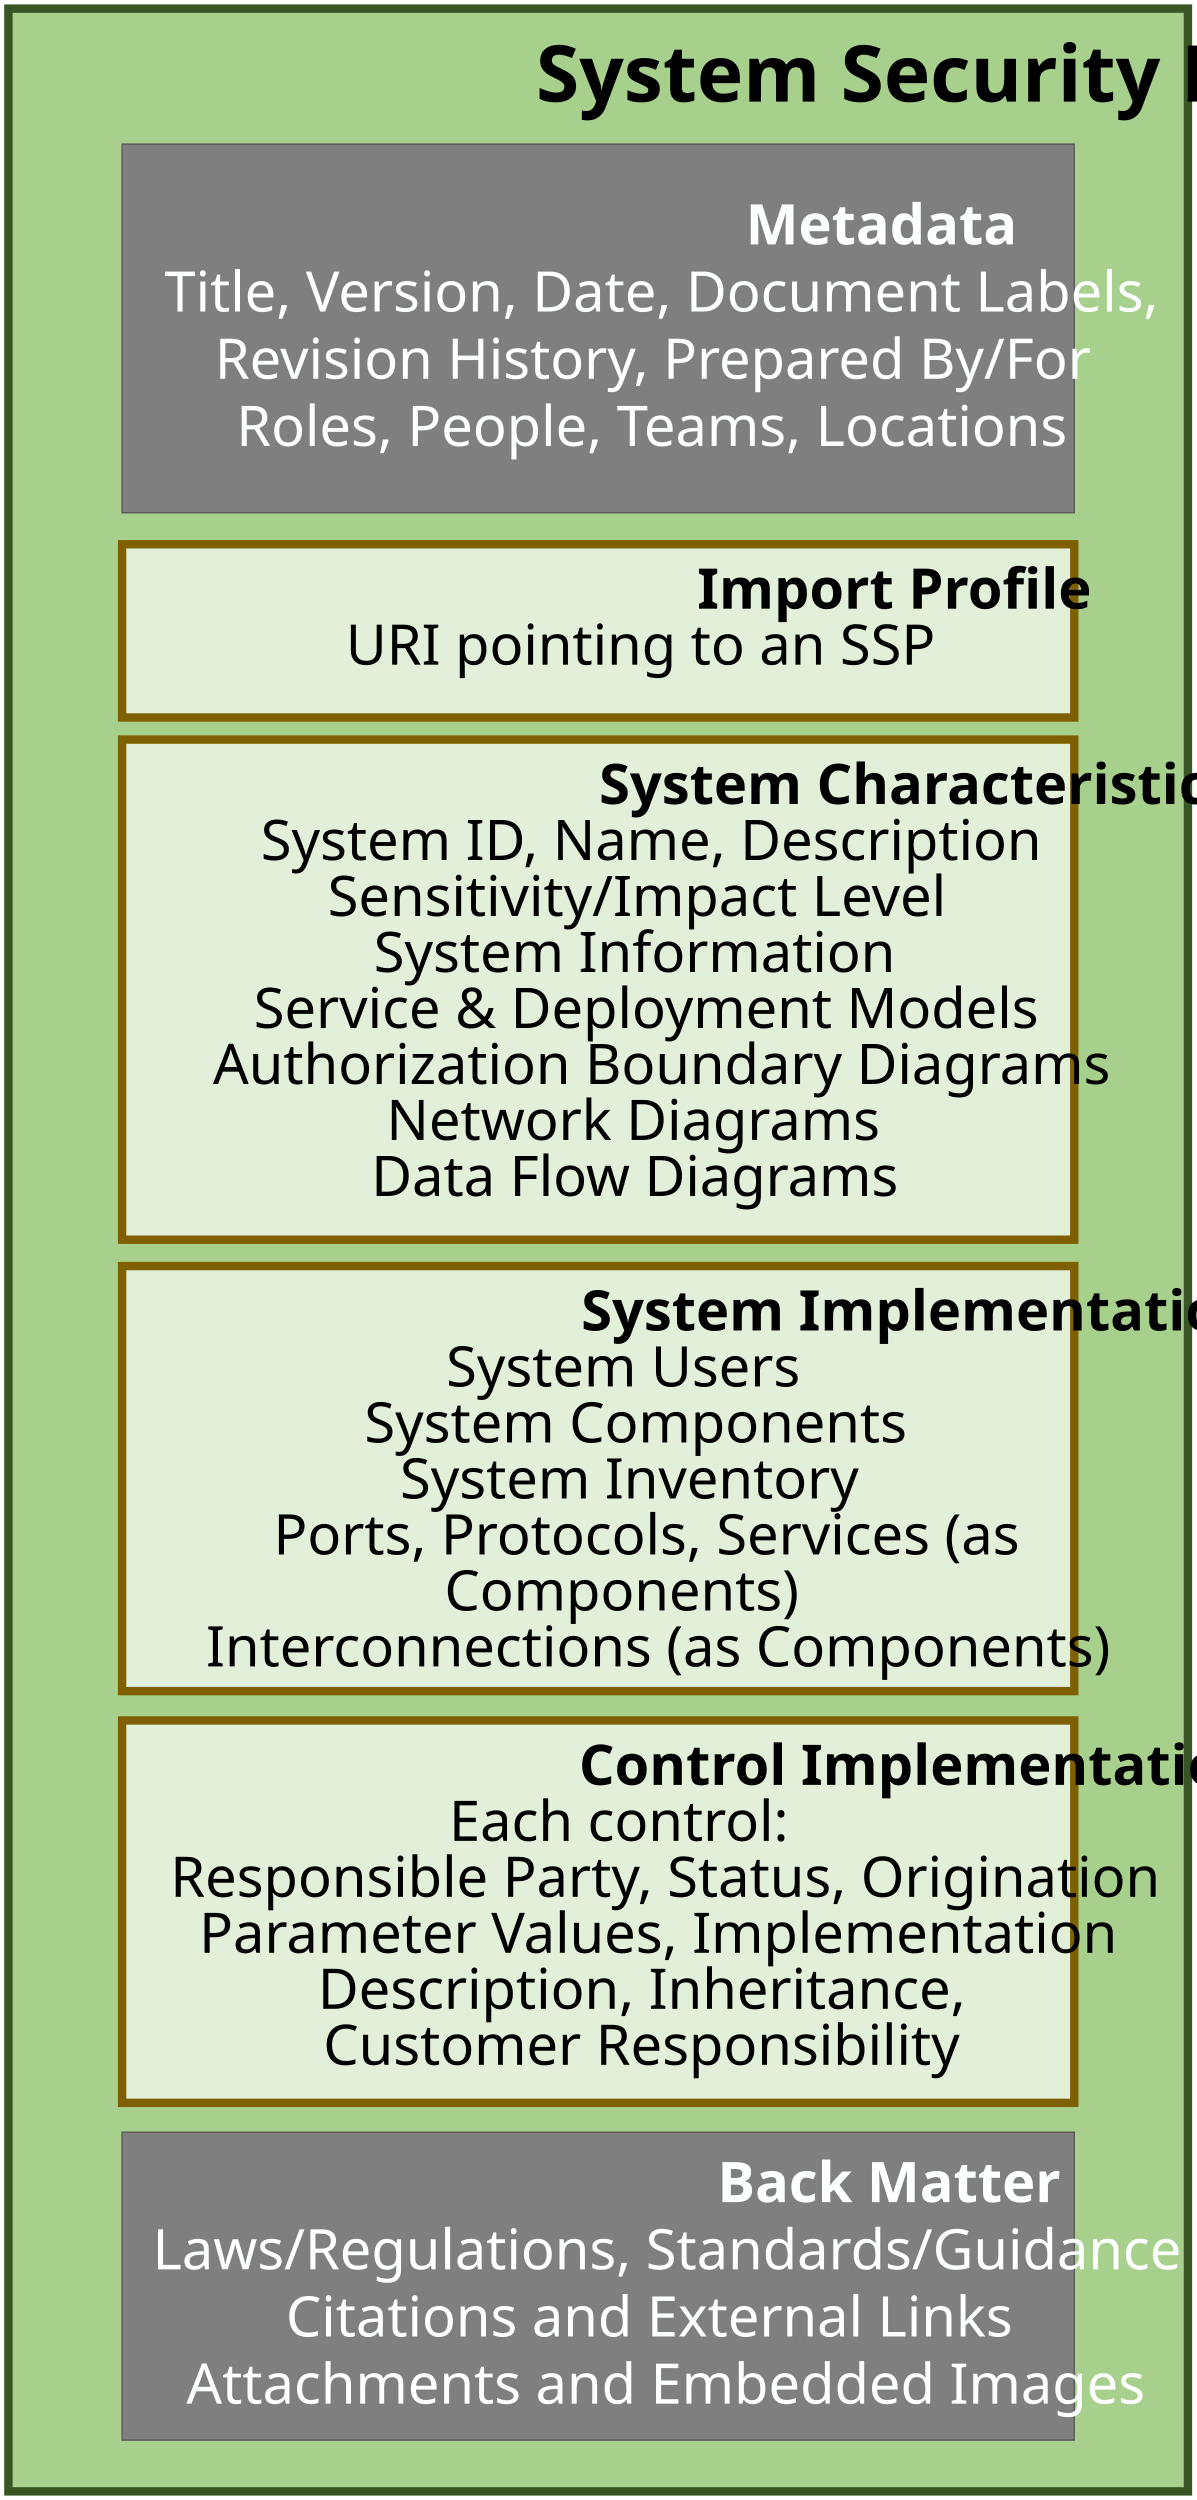
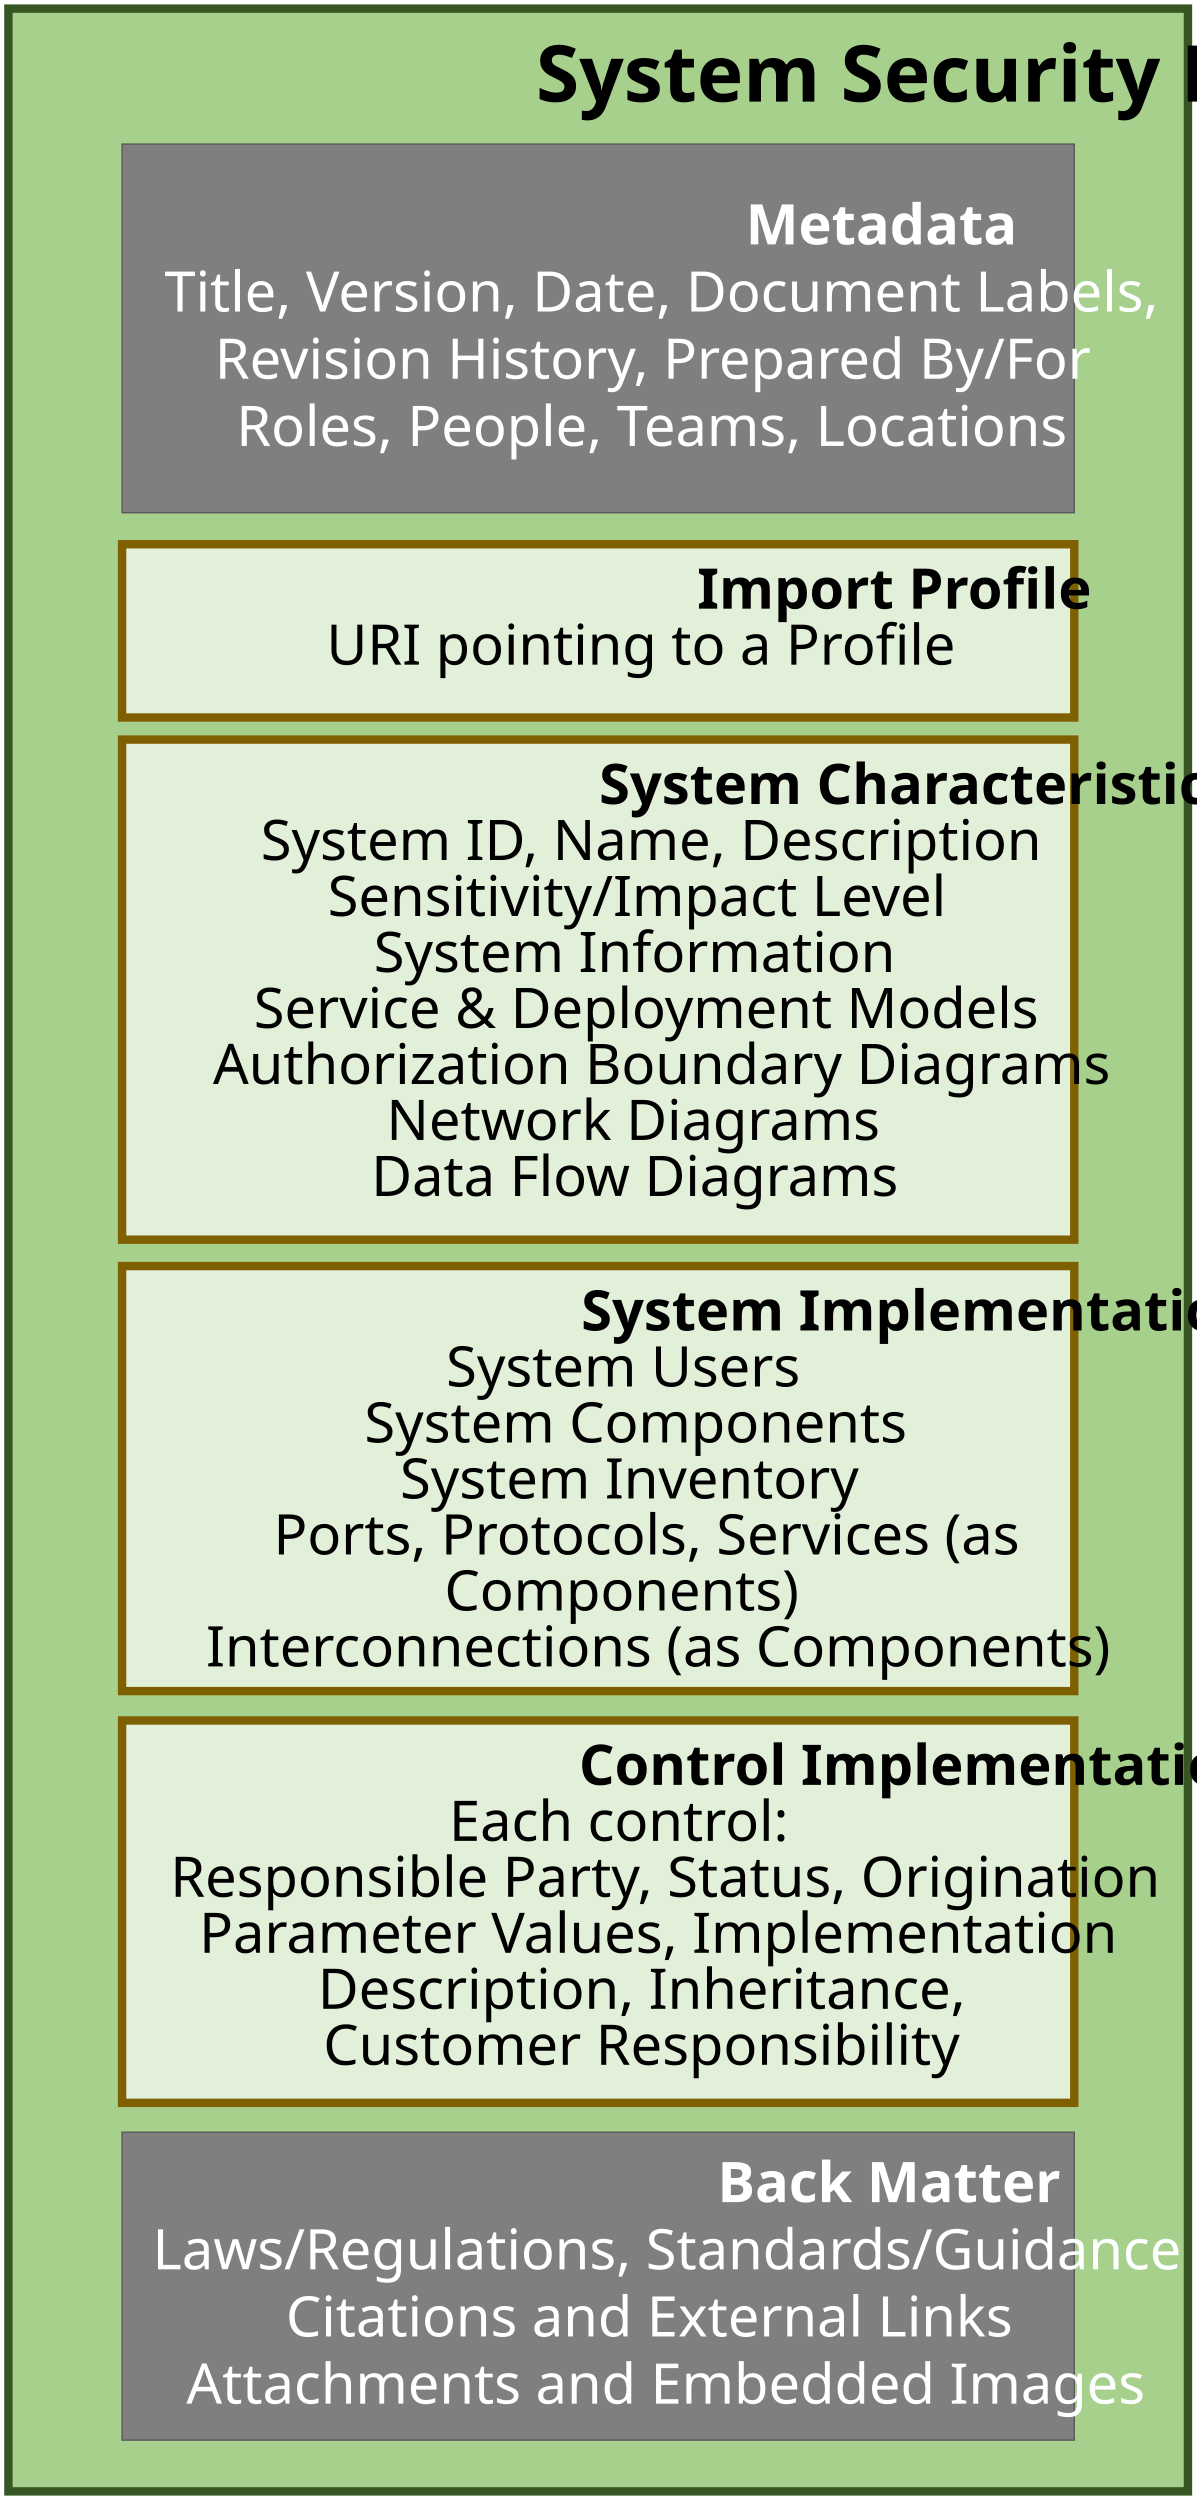
<svg xmlns="http://www.w3.org/2000/svg" xmlns:ns1="http://schemas.microsoft.com/visio/2003/SVGExtensions/" width="2.966in" height="6.198in" viewBox="0 0 213.586 446.25" xml:space="preserve" color-interpolation-filters="sRGB" class="st8">
  <ns1:documentProperties ns1:langID="1033" ns1:viewMarkup="false" />
  <style type="text/css">
	
		.st1 {fill:#a8d08d;stroke:#375623;stroke-width:1.5}
		.st2 {fill:#000000;font-family:Calibri;font-size:1.167em;font-weight:bold}
		.st3 {fill:#e2efd9;stroke:#7f6000;stroke-width:1.5}
		.st4 {fill:#000000;font-family:Calibri;font-size:0.833em;font-weight:bold}
		.st5 {font-size:1em;font-weight:normal}
		.st6 {fill:#7f7f7f;stroke:#595959;stroke-width:0.25}
		.st7 {fill:#feffff;font-family:Calibri;font-size:0.833em;font-weight:bold}
		.st8 {fill:none;fill-rule:evenodd;font-size:12px;overflow:visible;stroke-linecap:square;stroke-miterlimit:3}
	
	</style>
  <g ns1:mID="0" ns1:index="1" ns1:groupContext="foregroundPage">
    <ns1:pageProperties ns1:drawingScale="1" ns1:pageScale="1" ns1:drawingUnits="0" ns1:shadowOffsetX="9" ns1:shadowOffsetY="-9" />
    <ns1:layer ns1:name="SSP" ns1:index="0" />
    <g id="shape1016-1" ns1:mID="1016" ns1:groupContext="shape" ns1:layerMember="0" transform="translate(1.5,-1.5)">
      <ns1:textBlock ns1:margins="rect(4,4,4,4)" ns1:verticalAlign="0" />
      <ns1:textRect cx="105.293" cy="224.625" width="210.59" height="443.25" />
      <rect x="0" y="3" width="210.586" height="443.25" class="st1" />
      <text x="28.66" y="19.6" class="st2" ns1:langID="1033">
        <ns1:paragraph ns1:horizAlign="1" />
        <ns1:tabList />System Security Plan (SSP)<ns1:newlineChar />
      </text>
    </g>
    <g id="shape1020-4" ns1:mID="1020" ns1:groupContext="shape" ns1:layerMember="0" transform="translate(21.7932,-224.966)">
      <ns1:textBlock ns1:margins="rect(4,4,4,4)" ns1:verticalAlign="0" />
      <ns1:textRect cx="85" cy="401.608" width="170" height="89.284" />
      <rect x="0" y="356.966" width="169.999" height="89.284" class="st3" />
      <text x="38.39" y="368.47" class="st4" ns1:langID="1033">
        <ns1:paragraph ns1:spLine="-1" ns1:horizAlign="1" />
        <ns1:tabList />System Characteristics<ns1:newlineChar />
        <tspan x="24.76" dy="1em" class="st5">System ID, Name, Description<ns1:newlineChar />
        </tspan>
        <tspan x="36.71" dy="1em" class="st5">Sensitivity/Impact Level<ns1:newlineChar />
        </tspan>
        <tspan x="44.93" dy="1em" class="st5">System Information<ns1:newlineChar />
        </tspan>
        <tspan x="23.51" dy="1em" class="st5">Service &amp; Deployment Models<ns1:newlineChar />
        </tspan>
        <tspan x="16.23" dy="1em" class="st5">Authorization Boundary Diagrams<ns1:newlineChar />
        </tspan>
        <tspan x="47.19" dy="1em" class="st5">Network Diagrams<ns1:newlineChar />
        </tspan>
        <tspan x="44.48" dy="1em" class="st5">Data Flow Diagrams</tspan>
      </text>
    </g>
    <g id="shape1021-14" ns1:mID="1021" ns1:groupContext="shape" ns1:layerMember="0" transform="translate(21.7932,-144.375)">
      <ns1:textBlock ns1:margins="rect(4,4,4,4)" ns1:verticalAlign="0" />
      <ns1:textRect cx="85" cy="408.308" width="170" height="75.883" />
      <rect x="0" y="370.367" width="169.999" height="75.883" class="st3" />
      <text x="35.19" y="381.87" class="st4" ns1:langID="1033">
        <ns1:paragraph ns1:spLine="-1" ns1:horizAlign="1" />
        <ns1:tabList />System Implementation<ns1:newlineChar />
        <tspan x="57.85" dy="1em" class="st5">System Users<ns1:newlineChar />
        </tspan>
        <tspan x="43.26" dy="1em" class="st5">System Components<ns1:newlineChar />
        </tspan>
        <tspan x="49.62" dy="1em" class="st5">System Inventory<ns1:newlineChar />
          <ns1:paragraph ns1:spLine="-1" ns1:horizAlign="1" />
        </tspan>
        <tspan x="27.03" dy="1em" class="st5">Ports, Protocols, Services (as </tspan>
        <tspan x="57.55" dy="1em" class="st5">Components)<ns1:newlineChar />
          <ns1:paragraph ns1:spLine="-1" ns1:horizAlign="1" />
        </tspan>
        <tspan x="14.98" dy="1em" class="st5">Interconnections (as Components)</tspan>
      </text>
    </g>
    <g id="shape1022-23" ns1:mID="1022" ns1:groupContext="shape" ns1:layerMember="0" transform="translate(21.7932,-70.8664)">
      <ns1:textBlock ns1:margins="rect(4,4,4,4)" ns1:verticalAlign="0" />
      <ns1:textRect cx="85" cy="412.116" width="170" height="68.267" />
      <rect x="0" y="377.983" width="169.999" height="68.267" class="st3" />
      <text x="34.79" y="389.48" class="st4" ns1:langID="1033">
        <ns1:paragraph ns1:spLine="-1" ns1:horizAlign="1" />
        <ns1:tabList />Control Implementation<ns1:newlineChar />
        <tspan x="58.37" dy="1em" class="st5">Each control:<ns1:newlineChar />
        </tspan>
        <tspan x="8.61" dy="1em" class="st5">Responsible Party, Status, Origination<ns1:newlineChar />
        </tspan>
        <tspan x="13.76" dy="1em" class="st5">Parameter Values, Implementation </tspan>
        <tspan x="34.95" dy="1em" class="st5">Description, Inheritance,<ns1:newlineChar />
        </tspan>
        <tspan x="35.92" dy="1em" class="st5">Customer Responsibility</tspan>
      </text>
    </g>
    <g id="shape1026-31" ns1:mID="1026" ns1:groupContext="shape" transform="translate(21.7932,-354.75)">
      <ns1:userDefs>
        <ns1:ud ns1:nameU="visVersion" ns1:val="VT0(15):26" />
      </ns1:userDefs>
      <ns1:textBlock ns1:margins="rect(4,4,4,4)" />
      <ns1:textRect cx="85" cy="413.344" width="170" height="65.812" />
      <rect x="0" y="380.438" width="169.999" height="65.812" class="st6" />
      <text x="64.56" y="398.34" class="st7" ns1:langID="1033">
        <ns1:paragraph ns1:horizAlign="1" />
        <ns1:tabList />Metadata<ns1:newlineChar />
        <tspan x="7.57" dy="1.2em" class="st5">Title, Version, Date, Document Labels, </tspan>
        <tspan x="16.56" dy="1.2em" class="st5">Revision History, Prepared By/For<ns1:lf />
        </tspan>
        <tspan x="20.39" dy="1.2em" class="st5">Roles, People, Teams, Locations</tspan>
      </text>
    </g>
    <g id="shape1027-37" ns1:mID="1027" ns1:groupContext="shape" transform="translate(21.7932,-318.192)">
      <ns1:userDefs>
        <ns1:ud ns1:nameU="visVersion" ns1:val="VT0(15):26" />
      </ns1:userDefs>
      <ns1:textBlock ns1:margins="rect(4,4,4,4)" ns1:verticalAlign="0" />
      <ns1:textRect cx="85" cy="430.783" width="170" height="30.933" />
      <rect x="0" y="415.317" width="169.999" height="30.933" class="st3" />
      <text x="55.91" y="426.82" class="st4" ns1:langID="1033">
        <ns1:paragraph ns1:spLine="-1" ns1:horizAlign="1" />
        <ns1:tabList />Import Profile<ns1:newlineChar />
-         <tspan x="39.94" dy="1em" class="st5">URI pointing to an SSP</tspan>
+         <tspan x="36.48" dy="1em" class="st5">URI pointing to a Profile</tspan>
      </text>
    </g>
    <g id="shape1029-41" ns1:mID="1029" ns1:groupContext="shape" transform="translate(21.7932,-10.6532)">
      <ns1:userDefs>
        <ns1:ud ns1:nameU="visVersion" ns1:val="VT0(15):26" />
      </ns1:userDefs>
      <ns1:textBlock ns1:margins="rect(4,4,4,4)" />
      <ns1:textRect cx="85" cy="418.764" width="170" height="54.972" />
      <rect x="0" y="391.278" width="169.999" height="54.972" class="st6" />
      <text x="59.51" y="403.76" class="st7" ns1:langID="1033">
        <ns1:paragraph ns1:horizAlign="1" />
        <ns1:tabList />Back Matter<ns1:newlineChar />
        <tspan x="5.44" dy="1.2em" class="st5">Laws/Regulations, Standards/Guidance<ns1:newlineChar />
        </tspan>
        <tspan x="29.25" dy="1.2em" class="st5">Citations and External Links<ns1:newlineChar />
        </tspan>
        <tspan x="11.48" dy="1.2em" class="st5">Attachments and Embedded Images</tspan>
      </text>
    </g>
  </g>
</svg>
